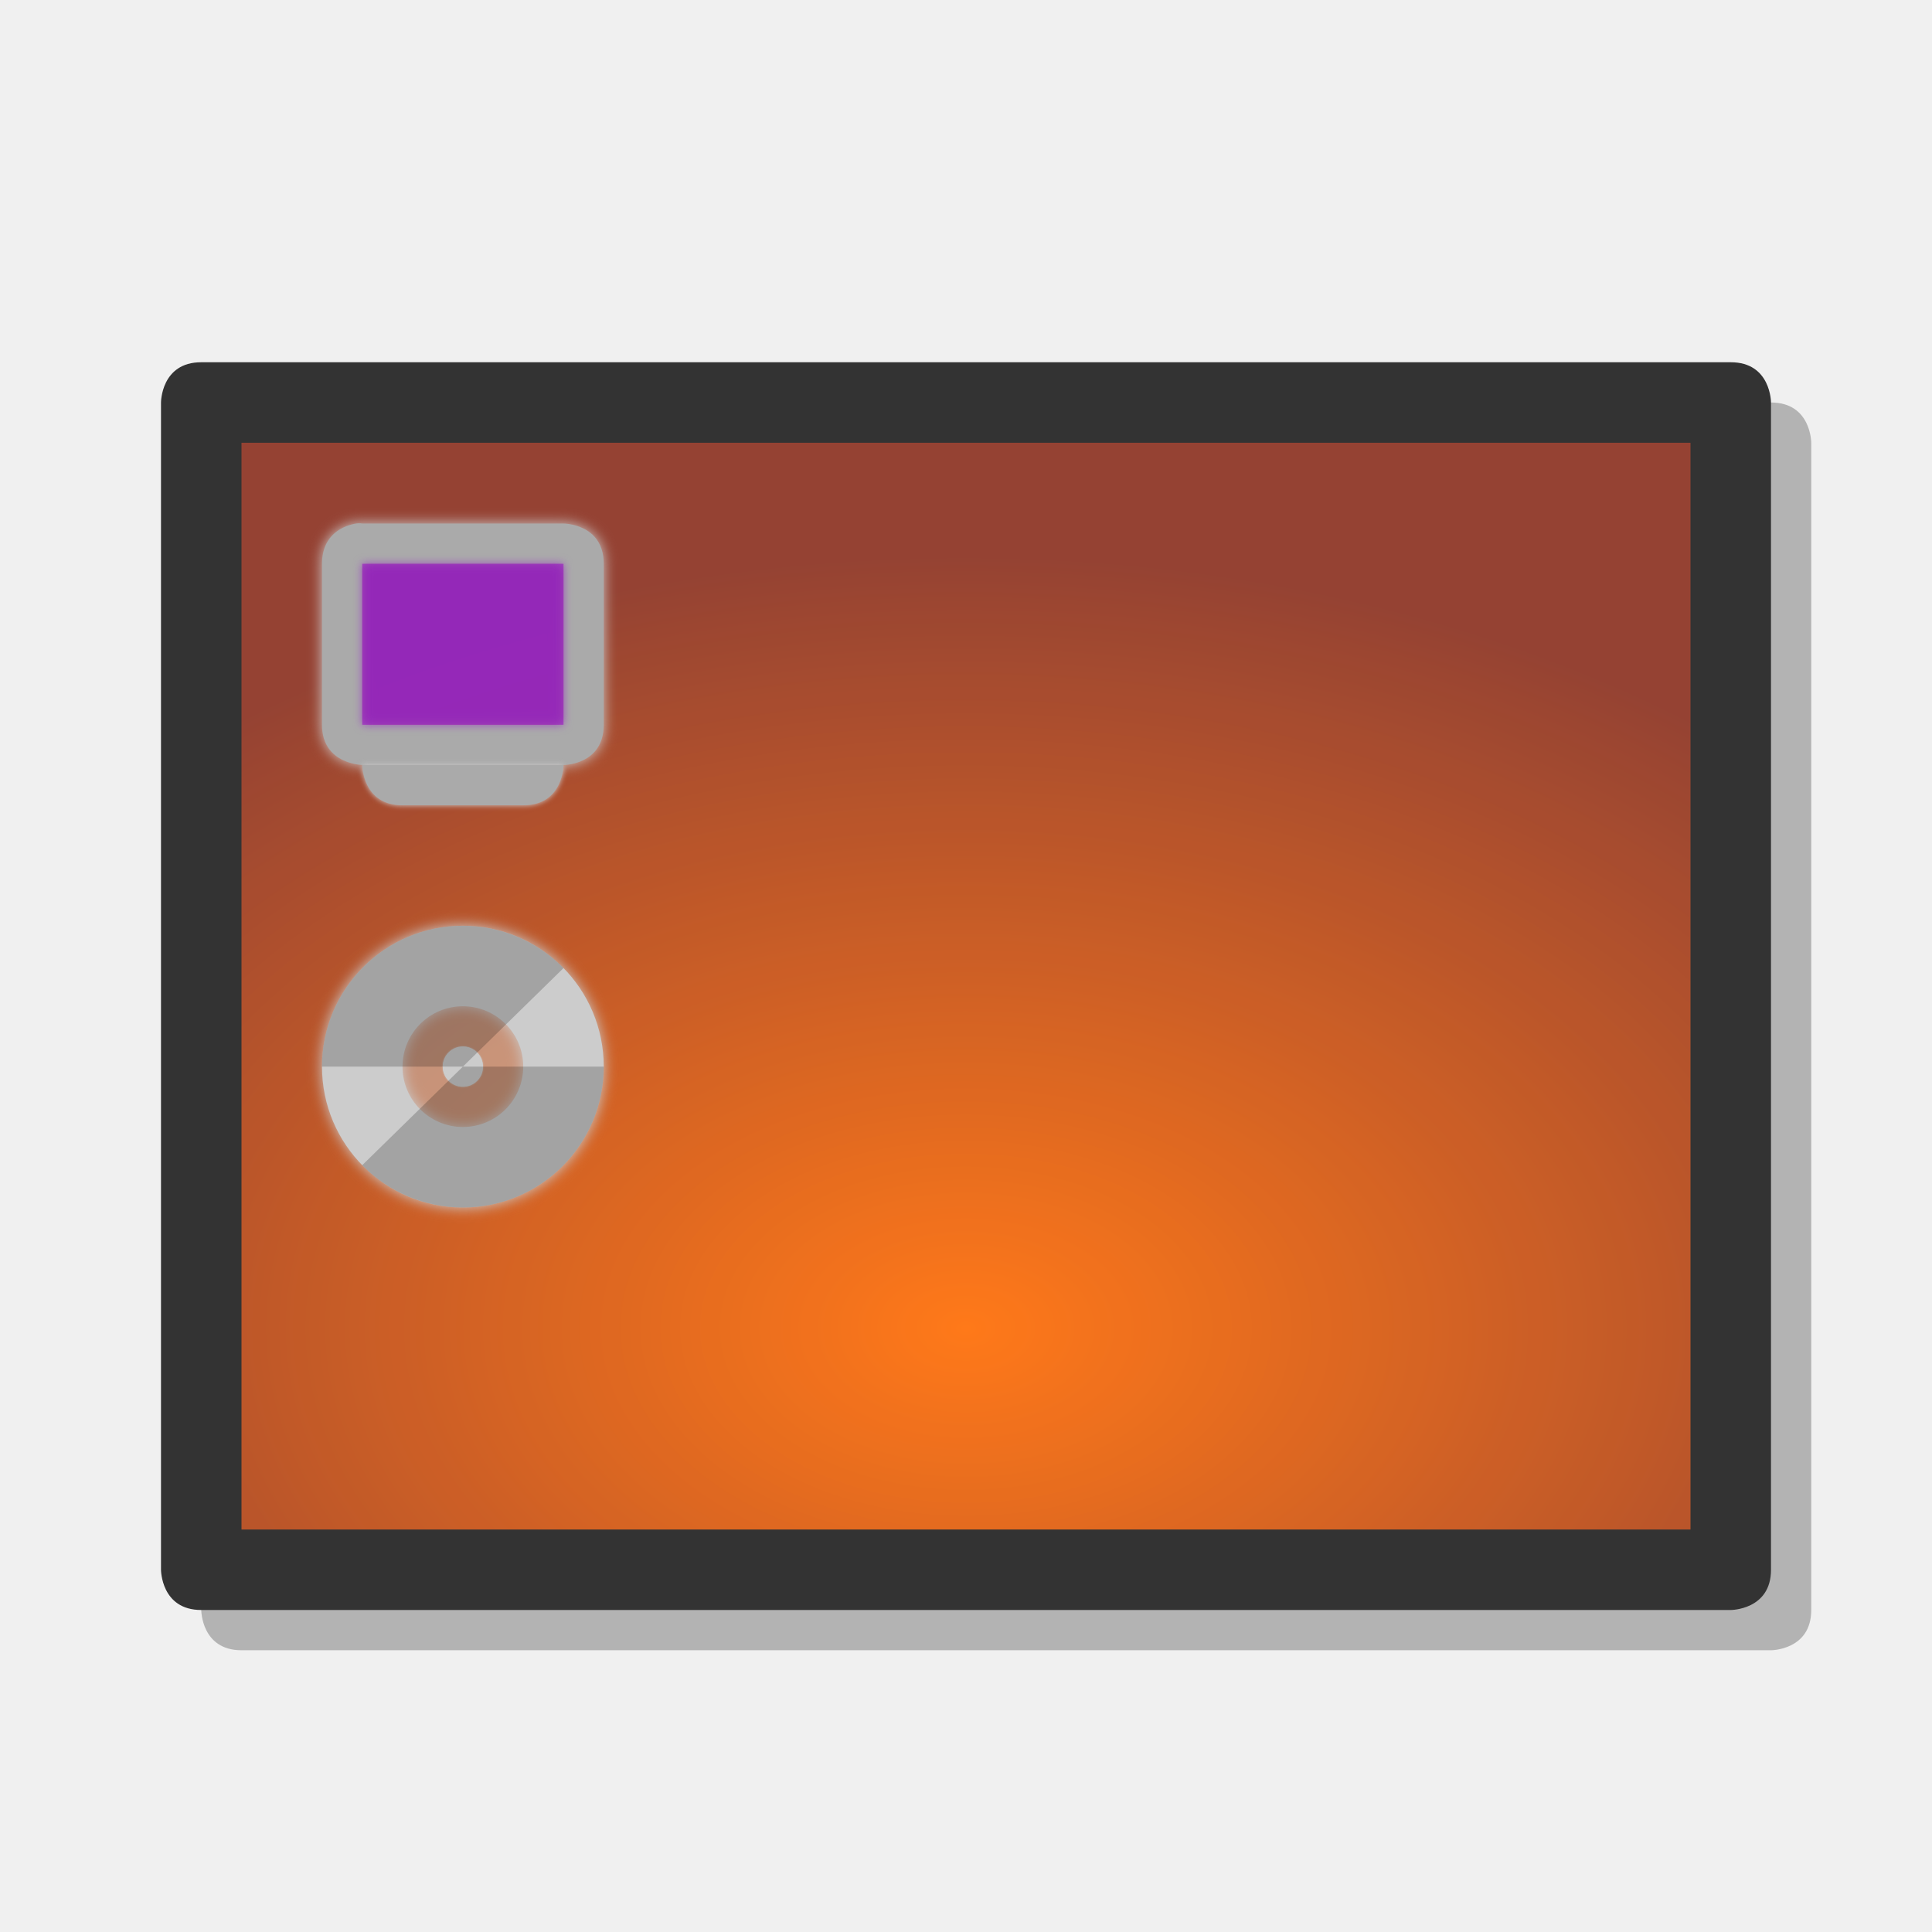
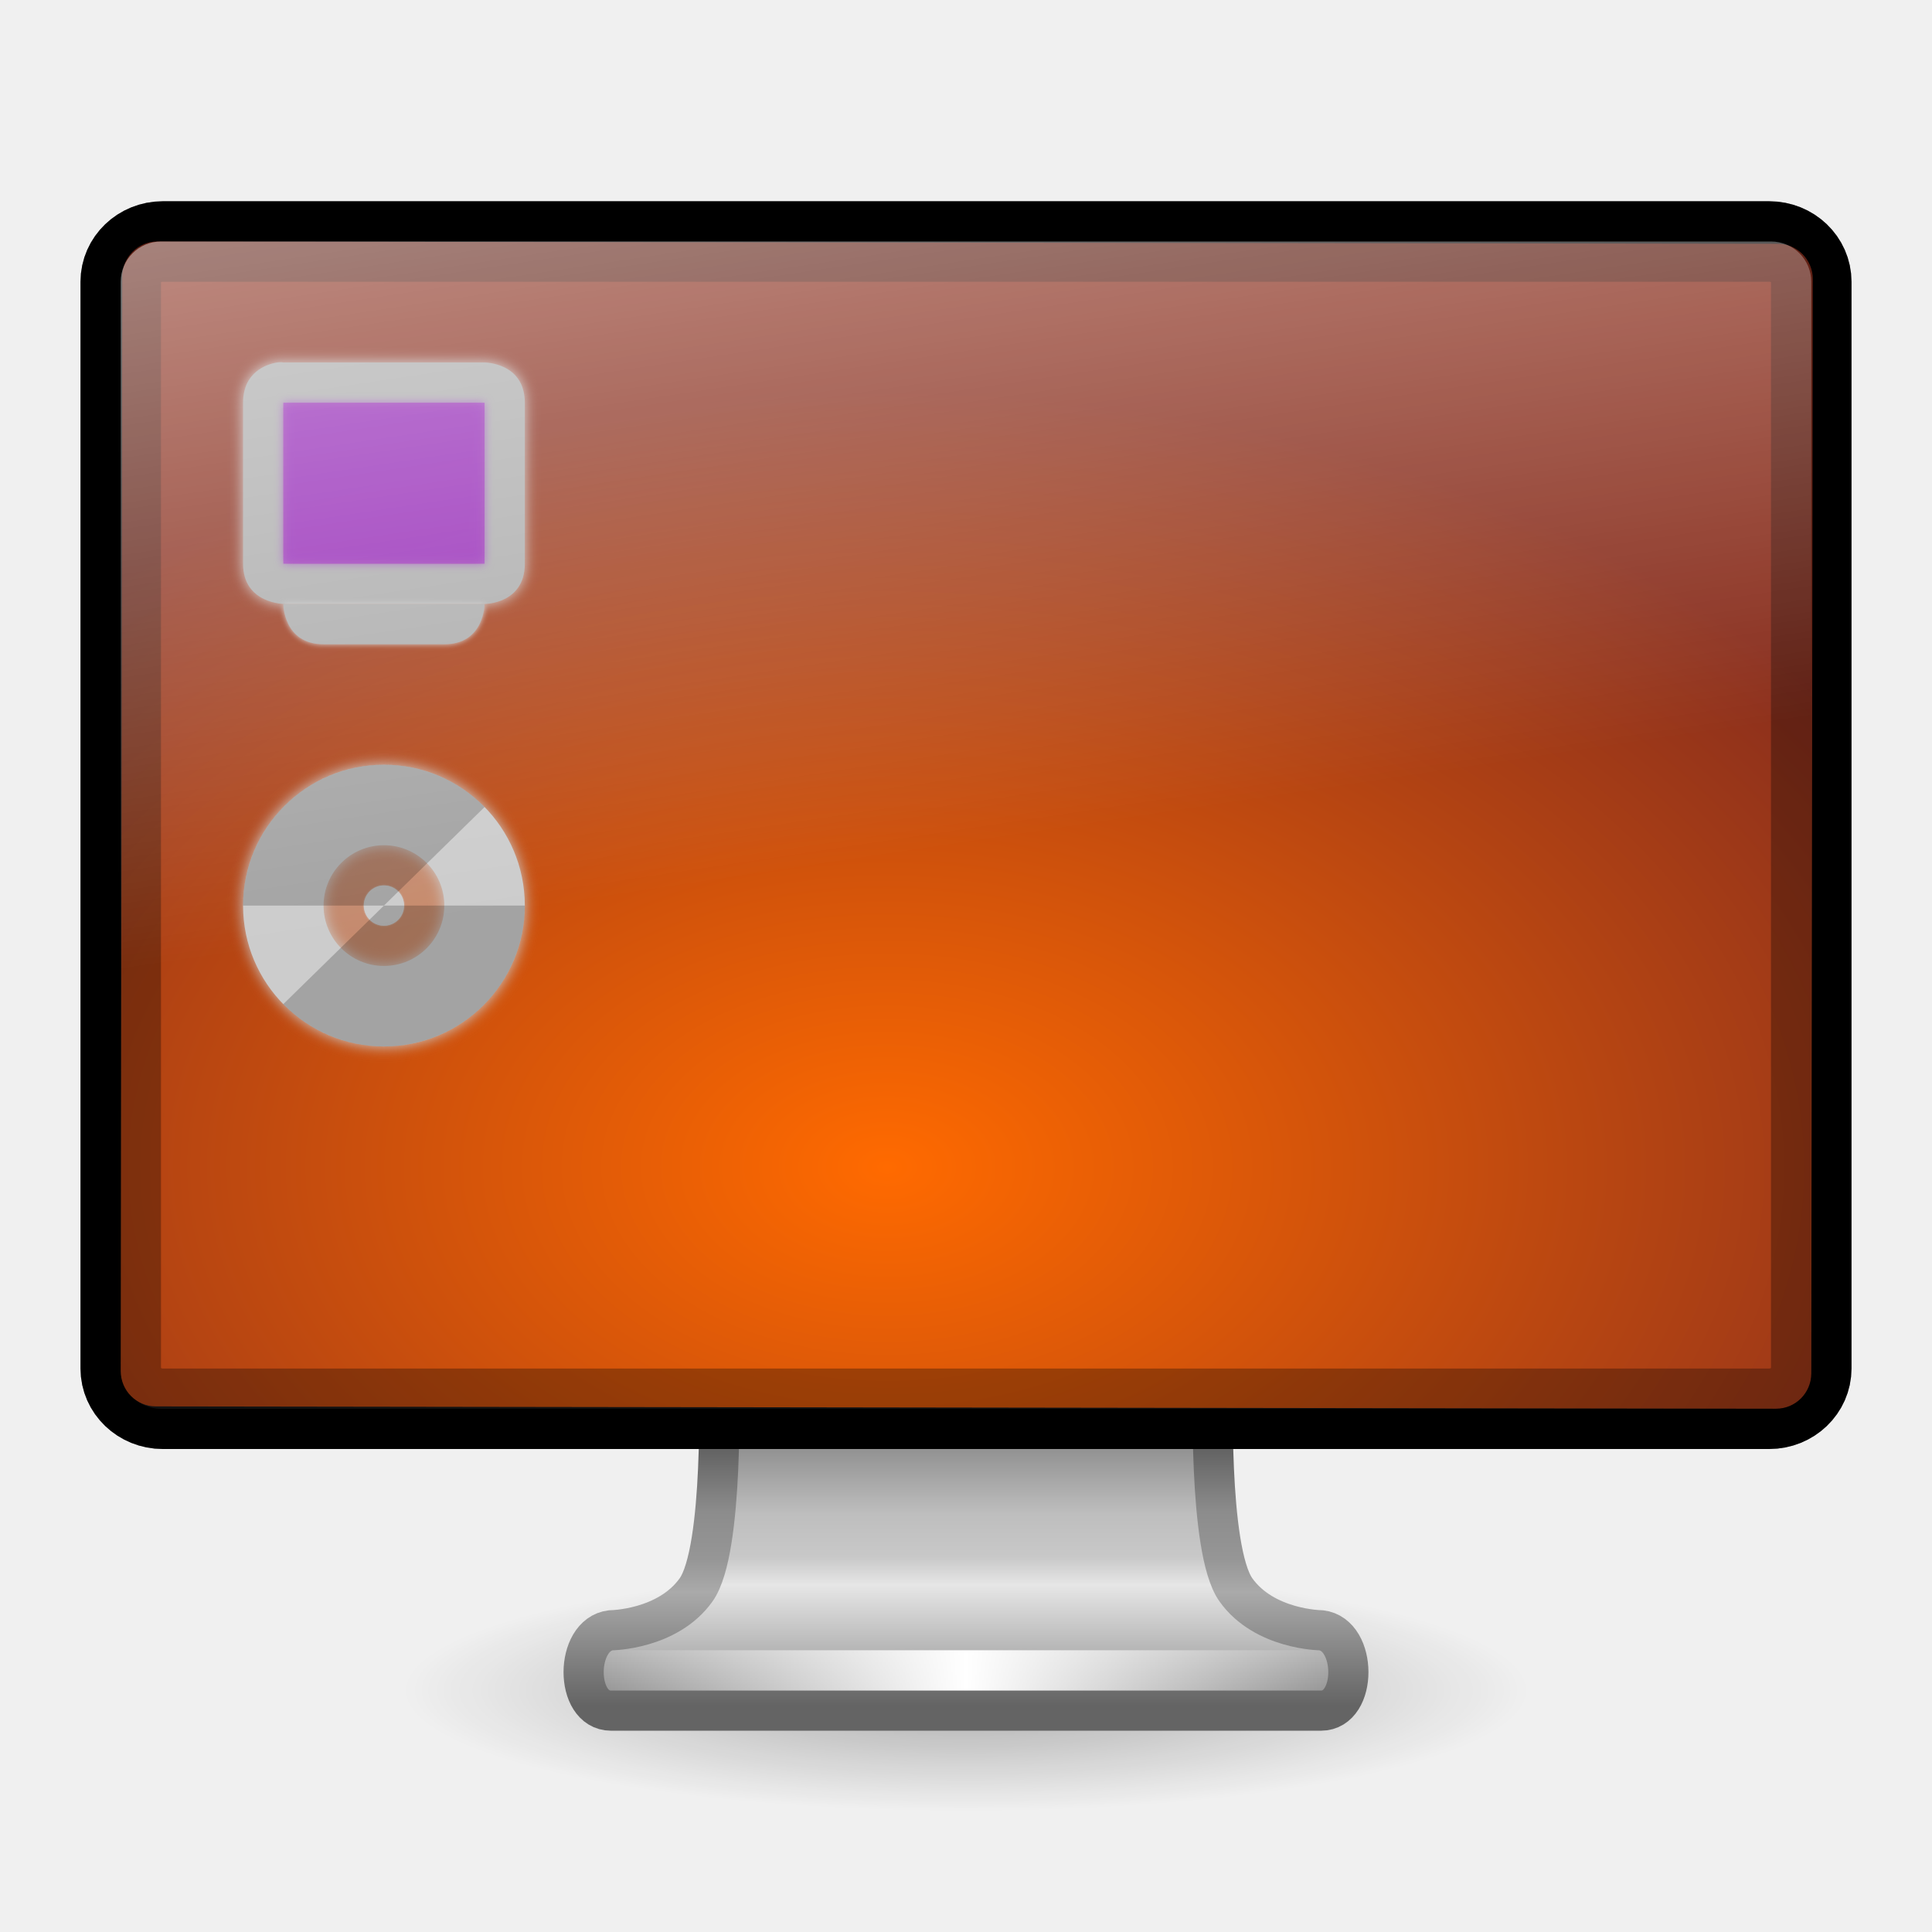
<svg xmlns="http://www.w3.org/2000/svg" xmlns:xlink="http://www.w3.org/1999/xlink" width="48" height="48" id="svg2985" version="1.1">
  <defs id="defs2987">
    <linearGradient id="linearGradient4195">
      <stop id="stop4197" offset="0" style="stop-color:#df5e28;stop-opacity:0.941;" />
      <stop id="stop4199" offset="1" style="stop-color:#1a1716;stop-opacity:0.941" />
    </linearGradient>
    <linearGradient id="linearGradient10954">
      <stop style="stop-color:#909090;stop-opacity:1;" offset="0" id="stop10956" />
      <stop style="stop-color:#cecece;stop-opacity:1" offset="1" id="stop10958" />
    </linearGradient>
    <linearGradient id="linearGradient10938">
      <stop style="stop-color:#dadada;stop-opacity:1" offset="0" id="stop10940" />
      <stop style="stop-color:#f6f6f5;stop-opacity:1" offset="1" id="stop10942" />
    </linearGradient>
    <linearGradient id="linearGradient11438">
      <stop style="stop-color:#babdb6;stop-opacity:1;" offset="0" id="stop11440" />
      <stop style="stop-color:#4a4d46;stop-opacity:1" offset="1" id="stop11442" />
    </linearGradient>
    <linearGradient id="linearGradient10966">
      <stop style="stop-color:#ffffff;stop-opacity:1;" offset="0" id="stop10968" />
      <stop style="stop-color:#f0f0f0;stop-opacity:1" offset="1" id="stop10970" />
    </linearGradient>
    <linearGradient id="linearGradient11473">
      <stop style="stop-color:#3877c4;stop-opacity:1;" offset="0" id="stop11475" />
      <stop id="stop7562" offset="1" style="stop-color:#1c3b62;stop-opacity:1;" />
    </linearGradient>
    <linearGradient id="linearGradient4788">
      <stop id="stop4790" offset="0" style="stop-color:#ffffff;stop-opacity:1;" />
      <stop id="stop4792" offset="1" style="stop-color:#ffffff;stop-opacity:0;" />
    </linearGradient>
    <radialGradient xlink:href="#linearGradient12771" id="radialGradient12777" cx="144.167" cy="129.174" fx="144.167" fy="129.174" r="97.906" gradientTransform="matrix(1.16579,-0.05054328,0.0329754,0.746793,-28.16094,39.99441)" gradientUnits="userSpaceOnUse" />
    <linearGradient id="linearGradient12771">
      <stop style="stop-color:#ffffff;stop-opacity:1;" offset="0" id="stop12773" />
      <stop style="stop-color:#ffffff;stop-opacity:0;" offset="1" id="stop12775" />
    </linearGradient>
    <radialGradient xlink:href="#linearGradient12771" id="radialGradient3521" cx="144.167" cy="129.174" fx="144.167" fy="129.174" r="97.906" gradientTransform="matrix(1.16579,-0.05054328,0.0329754,0.746793,-28.16094,39.99441)" gradientUnits="userSpaceOnUse" />
    <radialGradient xlink:href="#linearGradient12771" id="radialGradient3529" cx="144.167" cy="129.174" fx="144.167" fy="129.174" r="97.906" gradientTransform="matrix(1.16579,-0.05054328,0.0329754,0.746793,-28.16094,39.99441)" gradientUnits="userSpaceOnUse" />
    <radialGradient xlink:href="#linearGradient12771" id="radialGradient3537" cx="144.167" cy="129.174" fx="144.167" fy="129.174" r="97.906" gradientTransform="matrix(1.16579,-0.05054328,0.0329754,0.746793,-28.16094,39.99441)" gradientUnits="userSpaceOnUse" />
    <radialGradient xlink:href="#linearGradient12771" id="radialGradient3545" cx="144.167" cy="129.174" fx="144.167" fy="129.174" r="97.906" gradientTransform="matrix(1.16579,-0.05054328,0.0329754,0.746793,-28.16094,39.99441)" gradientUnits="userSpaceOnUse" />
    <radialGradient xlink:href="#linearGradient12771" id="radialGradient3553" cx="144.167" cy="129.174" fx="144.167" fy="129.174" r="97.906" gradientTransform="matrix(1.16579,-0.05054328,0.0329754,0.746793,-28.16094,39.99441)" gradientUnits="userSpaceOnUse" />
    <radialGradient xlink:href="#linearGradient12771" id="radialGradient3561" cx="144.167" cy="129.174" fx="144.167" fy="129.174" r="97.906" gradientTransform="matrix(1.16579,-0.05054328,0.0329754,0.746793,-28.16094,39.99441)" gradientUnits="userSpaceOnUse" />
    <radialGradient xlink:href="#linearGradient12771" id="radialGradient3569" cx="144.167" cy="129.174" fx="144.167" fy="129.174" r="97.906" gradientTransform="matrix(1.16579,-0.05054328,0.0329754,0.746793,-28.16094,39.99441)" gradientUnits="userSpaceOnUse" />
    <radialGradient xlink:href="#linearGradient12771" id="radialGradient3577" cx="144.167" cy="129.174" fx="144.167" fy="129.174" r="97.906" gradientTransform="matrix(1.16579,-0.05054328,0.0329754,0.746793,-28.16094,39.99441)" gradientUnits="userSpaceOnUse" />
    <radialGradient xlink:href="#linearGradient12771" id="radialGradient3585" cx="144.167" cy="129.174" fx="144.167" fy="129.174" r="97.906" gradientTransform="matrix(1.16579,-0.05054328,0.0329754,0.746793,-28.16094,39.99441)" gradientUnits="userSpaceOnUse" />
    <radialGradient xlink:href="#linearGradient12771" id="radialGradient3593" cx="144.167" cy="129.174" fx="144.167" fy="129.174" r="97.906" gradientTransform="matrix(1.16579,-0.05054328,0.0329754,0.746793,-28.16094,39.99441)" gradientUnits="userSpaceOnUse" />
    <radialGradient xlink:href="#linearGradient12771" id="radialGradient3601" cx="144.167" cy="129.174" fx="144.167" fy="129.174" r="97.906" gradientTransform="matrix(1.16579,-0.05054328,0.0329754,0.746793,-28.16094,39.99441)" gradientUnits="userSpaceOnUse" />
    <radialGradient r="97.906" fy="129.174" fx="144.167" cy="129.174" cx="144.167" gradientTransform="matrix(1.16579,-0.05054328,0.0329754,0.746793,-28.16094,39.99441)" gradientUnits="userSpaceOnUse" id="radialGradient3665" xlink:href="#linearGradient12771" />
    <radialGradient xlink:href="#linearGradient10966" id="radialGradient3348" gradientUnits="userSpaceOnUse" gradientTransform="matrix(0.1709132,2.3948575e-4,-1.885288e-4,0.1345469,-0.8241495,18.42583)" cx="149.565" cy="258.761" fx="149.565" fy="258.761" r="116.231" />
    <linearGradient xlink:href="#linearGradient10938" id="linearGradient3355" gradientUnits="userSpaceOnUse" gradientTransform="matrix(0.1760192,0,0,0.1798063,-1.587065,12.33736)" x1="134.833" y1="68.529" x2="171.903" y2="206.876" />
    <linearGradient xlink:href="#linearGradient11438" id="linearGradient3357" gradientUnits="userSpaceOnUse" x1="184.951" y1="149.21" x2="185.071" y2="236.397" gradientTransform="matrix(0.1798054,0,0,0.1798054,-0.6386018,10.85333)" />
    <radialGradient xlink:href="#linearGradient12771" id="radialGradient3387" gradientUnits="userSpaceOnUse" gradientTransform="matrix(1.16579,-0.05054328,0.0329754,0.746793,-28.16094,39.99441)" cx="144.167" cy="129.174" fx="144.167" fy="129.174" r="97.906" />
    <radialGradient xlink:href="#linearGradient4788" id="radialGradient3404" gradientUnits="userSpaceOnUse" gradientTransform="matrix(-1.824376,0.00876531,-0.00620867,-1.307801,609.5291,98.0673)" cx="326.021" cy="58" fx="326.021" fy="58" r="12.5" />
    <radialGradient xlink:href="#linearGradient4788" id="radialGradient3407" gradientUnits="userSpaceOnUse" gradientTransform="matrix(-1.888202,0.00857771,-0.00642588,-1.279811,636.8603,96.52335)" cx="326.021" cy="58" fx="326.021" fy="58" r="12.5" />
    <radialGradient xlink:href="#linearGradient11473" id="radialGradient4014" gradientUnits="userSpaceOnUse" gradientTransform="matrix(0.2708409,0,0,0.1777665,-16.45829,8.840227)" cx="149.565" cy="190.137" fx="149.565" fy="190.137" r="108.515" />
    <radialGradient xlink:href="#linearGradient11473" id="radialGradient4017" gradientUnits="userSpaceOnUse" gradientTransform="matrix(0.2785812,3.9175803e-4,-2.5360296e-4,0.1816378,-17.6272,7.97491)" cx="149.565" cy="190.137" fx="149.565" fy="190.137" r="108.515" />
    <linearGradient xlink:href="#linearGradient10954" id="linearGradient4020" gradientUnits="userSpaceOnUse" gradientTransform="matrix(0.1696838,2.3939518e-4,-2.3776336e-4,0.1708486,-1.344677,13.52782)" x1="141.315" y1="237.286" x2="141.315" y2="57.029" />
    <radialGradient xlink:href="#linearGradient4195-5" id="radialGradient3889" gradientUnits="userSpaceOnUse" gradientTransform="matrix(0.2031251,-0.08812329,0.1236326,0.3357866,-42.38554,-18.85971)" cx="189.702" cy="230.104" fx="189.702" fy="230.104" r="108.515" />
    <linearGradient id="linearGradient4195-5">
      <stop id="stop4197-5" offset="0" style="stop-color:#ff5200;stop-opacity:1;" />
      <stop id="stop4199-9" offset="1" style="stop-color:#1a1716;stop-opacity:0.941" />
    </linearGradient>
    <radialGradient r="108.515" fy="230.104" fx="189.702" cy="230.104" cx="189.702" gradientTransform="matrix(0.2031251,-0.08812329,0.1236326,0.3357866,-42.94693,-18.04641)" gradientUnits="userSpaceOnUse" id="radialGradient3099" xlink:href="#linearGradient4195-5" />
    <linearGradient xlink:href="#linearGradient10954-4" id="linearGradient4020-4" gradientUnits="userSpaceOnUse" gradientTransform="matrix(0.1696838,2.3939518e-4,-2.3776336e-4,0.1708486,-4.944677,-6.472182)" x1="141.315" y1="237.286" x2="141.315" y2="57.029" />
    <linearGradient id="linearGradient10954-4">
      <stop style="stop-color:#a4a4a4;stop-opacity:1;" offset="0" id="stop10956-8" />
      <stop style="stop-color:#cecece;stop-opacity:1" offset="1" id="stop10958-8" />
    </linearGradient>
    <linearGradient xlink:href="#linearGradient10954-4" id="linearGradient6521" gradientUnits="userSpaceOnUse" gradientTransform="matrix(0.1696838,2.3939518e-4,-2.3776336e-4,0.1708486,-1.344678,13.52782)" x1="141.315" y1="237.286" x2="141.315" y2="57.029" />
    <radialGradient xlink:href="#linearGradient11473" id="radialGradient3843" gradientUnits="userSpaceOnUse" gradientTransform="matrix(0.2708409,0,0,0.1777665,-16.10474,8.839727)" cx="149.565" cy="190.137" fx="149.565" fy="190.137" r="108.515" />
    <radialGradient xlink:href="#linearGradient11473" id="radialGradient3848" gradientUnits="userSpaceOnUse" gradientTransform="matrix(0.2708409,0,0,0.1777665,-16.45829,8.840227)" cx="149.565" cy="190.137" fx="149.565" fy="190.137" r="108.515" />
    <radialGradient xlink:href="#linearGradient11473" id="radialGradient3865" gradientUnits="userSpaceOnUse" gradientTransform="matrix(0.2708409,0,0,0.1777665,-16.45829,8.840227)" cx="149.565" cy="190.137" fx="149.565" fy="190.137" r="108.515" />
    <radialGradient xlink:href="#linearGradient11473" id="radialGradient3910" gradientUnits="userSpaceOnUse" gradientTransform="matrix(0.2708409,0,0,0.1777665,-16.45275,12.84022)" cx="149.565" cy="190.137" fx="149.565" fy="190.137" r="108.515" />
    <radialGradient xlink:href="#linearGradient11473-9" id="radialGradient4014-8" gradientUnits="userSpaceOnUse" gradientTransform="matrix(0.2708409,0,0,0.1777665,-16.45829,8.840227)" cx="149.565" cy="190.137" fx="149.565" fy="190.137" r="108.515" />
    <linearGradient id="linearGradient11473-9">
      <stop style="stop-color:#a026c4;stop-opacity:1;" offset="0" id="stop11475-1" />
      <stop id="stop8072" offset="1" style="stop-color:#501362;stop-opacity:1;" />
    </linearGradient>
-     <radialGradient xlink:href="#linearGradient4195-0" id="radialGradient4193" gradientUnits="userSpaceOnUse" gradientTransform="matrix(0.1662361,-0.1567248,0.1383313,0.1676275,-34.27496,43.27019)" cx="186.191" cy="190.519" fx="186.191" fy="190.519" r="108.515" />
+     <radialGradient xlink:href="#linearGradient4195-0" id="radialGradient4193" gradientUnits="userSpaceOnUse" gradientTransform="matrix(0.1662361,-0.1567248,0.1383313,0.1676275,-34.2743,44.27018)" cx="186.191" cy="190.519" fx="186.191" fy="190.519" r="108.515" />
    <linearGradient id="linearGradient4195-0">
      <stop id="stop4197-7" offset="0" style="stop-color:#ff7400;stop-opacity:1;" />
      <stop style="stop-color:#7f3a00;stop-opacity:1;" offset="1" id="stop3847" />
    </linearGradient>
-     <radialGradient r="108.515" fy="190.137" fx="149.565" cy="190.137" cx="149.565" gradientTransform="matrix(0.2708409,0,0,0.1777665,-16.54394,11.97887)" gradientUnits="userSpaceOnUse" id="radialGradient3129" xlink:href="#linearGradient11473-9" />
+     <radialGradient r="108.515" fy="190.137" fx="149.565" cy="190.137" cx="149.565" gradientTransform="matrix(0.2708409,0,0,0.1777665,-16.54255,12.97886)" gradientUnits="userSpaceOnUse" id="radialGradient3129" xlink:href="#linearGradient11473-9" />
+     <radialGradient cx="6.703" cy="73.616" r="7.228" fx="6.703" fy="73.616" id="radialGradient3001" xlink:href="#linearGradient10691-1" gradientUnits="userSpaceOnUse" gradientTransform="matrix(1.936801,0,0,0.4150287,11.01818,13.44736)" />
+     <linearGradient id="linearGradient10691-1">
+       <stop id="stop10693-3" style="stop-color:#000000;stop-opacity:1" offset="0" />
+       <stop id="stop10695-1" style="stop-color:#000000;stop-opacity:0" offset="1" />
+     </linearGradient>
+     <linearGradient x1="361.106" y1="87.05" x2="361.106" y2="94.396" id="linearGradient3832-9" xlink:href="#linearGradient3912" gradientUnits="userSpaceOnUse" gradientTransform="matrix(0.9964089,0,0,1.000144,-237.882,-27.01272)" />
+     <linearGradient id="linearGradient3912">
+       <stop id="stop3914" style="stop-color:#787878;stop-opacity:1" offset="0" />
+       <stop id="stop3916" style="stop-color:#bebebe;stop-opacity:1" offset="0.35" />
+       <stop id="stop3918" style="stop-color:#c8c8c8;stop-opacity:1" offset="0.494" />
+       <stop id="stop3920" style="stop-color:#e6e6e6;stop-opacity:1" offset="0.589" />
+       <stop id="stop3922" style="stop-color:#8c8c8c;stop-opacity:1" offset="1" />
+     </linearGradient>
+     <linearGradient x1="61.969" y1="35.944" x2="61.969" y2="43.378" id="linearGradient3834-6" xlink:href="#linearGradient3924" gradientUnits="userSpaceOnUse" gradientTransform="translate(57,24)" />
+     <linearGradient id="linearGradient3924">
+       <stop id="stop3926" style="stop-color:#464646;stop-opacity:1" offset="0" />
+       <stop id="stop3928" style="stop-color:#8c8c8c;stop-opacity:1" offset="0.35" />
+       <stop id="stop3930" style="stop-color:#969696;stop-opacity:1" offset="0.51" />
+       <stop id="stop3932" style="stop-color:#aaaaaa;stop-opacity:1" offset="0.62" />
+       <stop id="stop3934" style="stop-color:#646464;stop-opacity:1" offset="1" />
+     </linearGradient>
+     <linearGradient x1="15.574" y1="46.971" x2="23.578" y2="46.971" id="linearGradient2993" xlink:href="#linearGradient3342" gradientUnits="userSpaceOnUse" gradientTransform="matrix(1.117647,0,0,1,92.64803,19.529)" spreadMethod="reflect" />
+     <linearGradient id="linearGradient3342">
+       <stop id="stop3344" style="stop-color:#ffffff;stop-opacity:0" offset="0" />
+       <stop id="stop3346" style="stop-color:#ffffff;stop-opacity:1" offset="1" />
+     </linearGradient>
+     <radialGradient cx="12.244" cy="4.863" r="21" fx="12.244" fy="4.863" id="radialGradient2989" xlink:href="#linearGradient6712" gradientUnits="userSpaceOnUse" gradientTransform="matrix(1.416763,0.01999111,-0.01319114,1.117501,89.67443,29.59912)" />
+     <linearGradient id="linearGradient6712">
+       <stop id="stop6714" style="stop-color:#3c3c3c;stop-opacity:1" offset="0" />
+       <stop id="stop6716" style="stop-color:#1e1e1e;stop-opacity:1" offset="1" />
+     </linearGradient>
+     <linearGradient x1="12.938" y1="8.438" x2="15.25" y2="19.812" id="linearGradient2986" xlink:href="#linearGradient6592-2-7" gradientUnits="userSpaceOnUse" gradientTransform="matrix(1.095238,0,0,1.333332,92.71429,23)" />
+     <linearGradient id="linearGradient6592-2-7">
+       <stop id="stop6594-0-2" style="stop-color:#ffffff;stop-opacity:0.275" offset="0" />
+       <stop id="stop6596-2-5" style="stop-color:#ffffff;stop-opacity:0" offset="1" />
+     </linearGradient>
+     <radialGradient xlink:href="#linearGradient10691-1" id="radialGradient4111" gradientUnits="userSpaceOnUse" gradientTransform="matrix(1.936801,0,0,0.4150287,11.01818,11.44736)" cx="6.703" cy="73.616" fx="6.703" fy="73.616" r="7.228" />
+     <linearGradient xlink:href="#linearGradient3912" id="linearGradient4113" gradientUnits="userSpaceOnUse" gradientTransform="matrix(0.9964089,0,0,1.000144,-332.882,-52.01272)" x1="361.106" y1="87.05" x2="361.106" y2="94.396" />
+     <linearGradient xlink:href="#linearGradient3924" id="linearGradient4115" gradientUnits="userSpaceOnUse" gradientTransform="translate(-38,-1.000001)" x1="61.969" y1="35.944" x2="61.969" y2="43.378" />
+     <linearGradient xlink:href="#linearGradient3342" id="linearGradient4117" gradientUnits="userSpaceOnUse" gradientTransform="matrix(1.117647,0,0,1,-2.351969,-5.471004)" spreadMethod="reflect" x1="15.574" y1="46.971" x2="23.578" y2="46.971" />
+     <radialGradient xlink:href="#linearGradient6712" id="radialGradient4123" gradientUnits="userSpaceOnUse" gradientTransform="matrix(1.416763,0.01999111,-0.01319114,1.117501,-5.32557,6.599116)" cx="12.244" cy="4.863" fx="12.244" fy="4.863" r="21" />
+     <clipPath clipPathUnits="userSpaceOnUse" id="clipPath4898">
+       <rect style="fill:#1a1a1a;fill-opacity:1;stroke:none" id="rect4900" y="25.429" x="7.773" ry="0.715" rx="0.773" height="20.727" width="32.455" />
+     </clipPath>
+     <linearGradient xlink:href="#linearGradient3342" id="linearGradient4911" x1="17" y1="22" x2="14" y2="2" gradientUnits="userSpaceOnUse" />
+     <filter color-interpolation-filters="sRGB" id="filter4699">
+       <feGaussianBlur stdDeviation="0.212" id="feGaussianBlur4701" />
+     </filter>
+     <radialGradient r="108.515" fy="206.853" fx="150.134" cy="206.853" cx="150.134" gradientTransform="matrix(0.2708409,0,0,0.1777665,-16.59583,11.19451)" gradientUnits="userSpaceOnUse" id="radialGradient3216" xlink:href="#linearGradient11473-7" />
+     <linearGradient id="linearGradient11473-7">
+       <stop style="stop-color:#958ed1;stop-opacity:1;" offset="0" id="stop11475-9" />
+       <stop id="stop7776" offset="1" style="stop-color:#4a4768;stop-opacity:1;" />
+     </linearGradient>
+     <radialGradient xlink:href="#linearGradient11473-1" id="radialGradient3517" gradientUnits="userSpaceOnUse" gradientTransform="matrix(0.2708409,0,0,0.1777665,-16.36652,12.08164)" cx="149.292" cy="207.488" fx="149.292" fy="207.488" r="108.515" />
+     <linearGradient id="linearGradient11473-1">
+       <stop style="stop-color:#e74d75;stop-opacity:1;" offset="0" id="stop11475-16" />
+       <stop id="stop5517" offset="1" style="stop-color:#73263a;stop-opacity:1;" />
+     </linearGradient>
+     <radialGradient r="108.515" fy="206.853" fx="150.134" cy="206.853" cx="150.134" gradientTransform="matrix(0.2708409,0,0,0.1777665,-16.59583,11.19451)" gradientUnits="userSpaceOnUse" id="radialGradient3216-7" xlink:href="#linearGradient11473-7-9" />
+     <linearGradient id="linearGradient11473-7-9">
+       <stop style="stop-color:#e6c42a;stop-opacity:1;" offset="0" id="stop11475-9-4" />
+       <stop id="stop7776-1" offset="1" style="stop-color:#706a30;stop-opacity:1;" />
+     </linearGradient>
+     <filter color-interpolation-filters="sRGB" id="filter3887" x="-0.031" width="1.062" y="-1.17" height="3.34">
+       <feGaussianBlur stdDeviation="0.487" id="feGaussianBlur3889" />
+     </filter>
+     <filter color-interpolation-filters="sRGB" id="filter3883" x="-0.81" width="2.62" y="-0.031" height="1.062">
+       <feGaussianBlur stdDeviation="0.338" id="feGaussianBlur3885" />
+     </filter>
+     <radialGradient r="108.515" fy="230.104" fx="189.702" cy="230.104" cx="189.702" gradientTransform="matrix(0.2031251,-0.09540698,0.1236326,0.3635405,-42.93371,-22.98039)" gradientUnits="userSpaceOnUse" id="radialGradient3099-9" xlink:href="#linearGradient4195-5-2" />
+     <linearGradient id="linearGradient4195-5-2">
+       <stop id="stop4197-5-2" offset="0" style="stop-color:#ff2e00;stop-opacity:1;" />
+       <stop style="stop-color:#7f1d00;stop-opacity:1;" offset="1" id="stop3832" />
+     </linearGradient>
+     <radialGradient xlink:href="#linearGradient4195-5-2" id="radialGradient3836" gradientUnits="userSpaceOnUse" gradientTransform="matrix(0.2708409,0,0,0.1777665,-16.4428,7.340204)" cx="149.565" cy="190.137" fx="149.565" fy="190.137" r="108.515" />
+     <linearGradient id="linearGradient5967">
+       <stop id="stop5969" offset="0" style="stop-color:#ff2e00;stop-opacity:1;" />
+       <stop style="stop-color:#7f1d00;stop-opacity:1;" offset="1" id="stop5971" />
+     </linearGradient>
+     <radialGradient r="108.515" fy="206.025" fx="153.307" cy="206.025" cx="153.307" gradientTransform="matrix(0.2708409,0,0,0.1777665,-16.45394,12.34023)" gradientUnits="userSpaceOnUse" id="radialGradient3094" xlink:href="#linearGradient11473-2" />
+     <linearGradient id="linearGradient11473-2">
+       <stop style="stop-color:#777777;stop-opacity:1;" offset="0" id="stop11475-160" />
+       <stop id="stop3903" offset="1" style="stop-color:#3b3b3b;stop-opacity:1;" />
+     </linearGradient>
+     <radialGradient r="108.515" fy="206.025" fx="153.307" cy="206.025" cx="153.307" gradientTransform="matrix(0.2708409,0,0,0.1777665,-16.4428,7.340204)" gradientUnits="userSpaceOnUse" id="radialGradient5985" xlink:href="#linearGradient11473-2" />
    <filter color-interpolation-filters="sRGB" id="filter4358">
      <feGaussianBlur stdDeviation="0.025" id="feGaussianBlur4360" />
    </filter>
    <filter color-interpolation-filters="sRGB" id="filter4308">
      <feGaussianBlur stdDeviation="0.113" id="feGaussianBlur4310" />
    </filter>
    <filter color-interpolation-filters="sRGB" id="filter4325" x="-0.036" width="1.072" y="-0.18" height="1.36">
      <feGaussianBlur stdDeviation="0.075" id="feGaussianBlur4327" />
    </filter>
    <filter color-interpolation-filters="sRGB" id="filter4352">
      <feGaussianBlur stdDeviation="0.175" id="feGaussianBlur4354" />
    </filter>
    <filter color-interpolation-filters="sRGB" id="filter4314">
      <feGaussianBlur stdDeviation="0.163" id="feGaussianBlur4316" />
    </filter>
-     <radialGradient xlink:href="#linearGradient11473-0" id="radialGradient3111" gradientUnits="userSpaceOnUse" gradientTransform="matrix(0.2708409,0,0,0.1777665,-16.52079,8.840316)" cx="149.565" cy="190.137" fx="149.565" fy="190.137" r="108.515" />
+     <radialGradient r="108.515" fy="199.474" fx="151.085" cy="199.474" cx="151.085" gradientTransform="matrix(0.2708409,0,0,0.1777665,-16.85213,13.50627)" gradientUnits="userSpaceOnUse" id="radialGradient3151" xlink:href="#linearGradient11473-0" />
    <linearGradient id="linearGradient11473-0">
      <stop style="stop-color:#ff6a00;stop-opacity:1;" offset="0" id="stop11475-2" />
      <stop id="stop7266" offset="1" style="stop-color:#892e1d;stop-opacity:1;" />
    </linearGradient>
-     <radialGradient r="108.515" fy="199.474" fx="151.085" cy="199.474" cx="151.085" gradientTransform="matrix(0.2708409,0,0,0.1777665,-16.85213,13.50627)" gradientUnits="userSpaceOnUse" id="radialGradient3151" xlink:href="#linearGradient11473-0" />
+     <radialGradient r="108.515" fy="199.474" fx="151.085" cy="199.474" cx="151.085" gradientTransform="matrix(0.2708409,0,0,0.1777665,-18.81875,9.507814)" gradientUnits="userSpaceOnUse" id="radialGradient6214" xlink:href="#linearGradient11473-0" />
  </defs>
-   <g id="layer1" transform="translate(0,-16)">
-     <path id="path4008" d="m 6,26 c -1,0 -1,1 -1,1 l 0,29 c 0,0 0,1 1,1 l 38,0 c 0,0 1,0 1,-1 l 0,-29 c 0,0 0,-1 -1,-1 z m 37,2 0,27 -36,0 0,-27 z" style="color:#000000;fill:#b3b3b3;fill-opacity:1;fill-rule:nonzero;stroke:none;stroke-width:10.116;marker:none;visibility:visible;display:inline;overflow:visible;enable-background:new" />
-     <rect transform="matrix(0.999999,0.00141561,-0.00138697,0.999999,0,0)" ry="0.877" rx="0.872" y="25.993" x="5.036" height="28.946" width="38.04" id="rect10538" style="color:#000000;fill:url(#radialGradient3151);fill-opacity:1;fill-rule:nonzero;stroke:none;stroke-width:2;marker:none;visibility:visible;display:inline;overflow:visible;enable-background:accumulate" />
-     <rect style="color:#000000;fill:#ffffff;fill-opacity:1;fill-rule:nonzero;stroke:none;stroke-width:2;marker:none;visibility:visible;display:inline;overflow:visible;enable-background:accumulate;opacity:0.1" id="rect3912" width="38.04" height="28.946" x="5.036" y="25.993" rx="0.872" ry="0.877" transform="matrix(0.999999,0.00141561,-0.00138697,0.999999,0,0)" />
-     <rect style="fill:none;stroke:none" id="rect4189" width="16.705" height="23.776" x="6.718" y="26.253" rx="0.872" ry="0.877" />
-     <path style="color:#000000;fill:#333333;fill-opacity:1;fill-rule:nonzero;stroke:none;stroke-width:10.116;marker:none;visibility:visible;display:inline;overflow:visible;enable-background:new" d="m 5,25 c -1,0 -1,1 -1,1 l 0,29 c 0,0 0,1 1,1 l 38,0 c 0,0 1,0 1,-1 l 0,-29 c 0,0 0,-1 -1,-1 z m 37,2 0,27 -36,0 0,-27 z" id="rect3070" />
-     <rect style="fill:none;stroke:none" id="rect4189-3" width="16.705" height="23.776" x="6.628" y="26.391" rx="0.872" ry="0.877" />
-     <path id="path4312" d="M 8.844,29.007 C 8.562,29.054 8,29.257 8,30.007 l 0,4 c 0,1 1.031,1 1.031,1 l 4.969,0 c 0,0 1,0 1,-1 l 0,-4 c 0,-1 -1,-1 -1,-1 l -5,0 c 0,0 -0.062,-0.016 -0.156,0 z m 0.156,1 5,0 0,4 -5,0 0,-4 z" style="fill:#cccccc;fill-opacity:1;stroke:none;filter:url(#filter4314)" />
-     <path style="fill:#aaaaaa;fill-opacity:1;stroke:none" d="M 8.844,29.007 C 8.562,29.054 8,29.257 8,30.007 l 0,4 c 0,1 1.031,1 1.031,1 l 4.969,0 c 0,0 1,0 1,-1 l 0,-4 c 0,-1 -1,-1 -1,-1 l -5,0 c 0,0 -0.062,-0.016 -0.156,0 z m 0.156,1 5,0 0,4 -5,0 0,-4 z" id="rect3872" />
-     <path id="path4350" d="M 11.5,39 C 9.567,39 8,40.567 8,42.5 8,44.433 9.567,46 11.5,46 13.433,46 15,44.433 15,42.5 15,40.567 13.433,39 11.5,39 z m 0,2 C 12.328,41 13,41.672 13,42.5 13,43.328 12.328,44 11.5,44 10.672,44 10,43.328 10,42.5 10,41.672 10.672,41 11.5,41 z" style="fill:#cccccc;fill-opacity:1;stroke:none;filter:url(#filter4352)" />
-     <path id="path4319" d="m 11,-34 c 0.667,0 2.667,0 3,0 1,0 1,1 1,1 l -5,0 c 0,0 0,-1 1,-1 z" style="fill:#cccccc;fill-opacity:1;stroke:none;filter:url(#filter4325)" transform="matrix(1,0,0,-1,-1,2.006946)" />
-     <path style="fill:#aaaaaa;fill-opacity:1;stroke:none" d="m 10,36.007 c 0.667,0 2.667,0 3,0 1,0 1,-1 1,-1 l -5,0 c 0,0 0,1 1,1 z" id="rect3868" />
-     <path style="opacity:0.7;fill:#9425c5;fill-opacity:1;stroke:none" d="m 9,30.007 5,0 0,4 -5,0 z" id="rect3054" />
-     <path id="path4306" d="m 9,30.007 5,0 0,4 -5,0 z" style="opacity:0.7;fill:#9425c5;fill-opacity:1;stroke:none;filter:url(#filter4308)" />
-     <path transform="matrix(5,0,0,5,-51,-75)" d="M 13,23.5 C 13,23.776 12.776,24 12.5,24 12.224,24 12,23.776 12,23.5 12,23.224 12.224,23 12.5,23 c 0.276,0 0.5,0.224 0.5,0.5 z" id="path4348" style="opacity:0.5;fill:#cccccc;fill-opacity:1;stroke:none" />
-     <path style="fill:#cccccc;fill-opacity:1;stroke:none" d="M 11.5,39 C 9.567,39 8,40.567 8,42.5 8,44.433 9.567,46 11.5,46 13.433,46 15,44.433 15,42.5 15,40.567 13.433,39 11.5,39 z m 0,2 C 12.328,41 13,41.672 13,42.5 13,43.328 12.328,44 11.5,44 10.672,44 10,43.328 10,42.5 10,41.672 10.672,41 11.5,41 z" id="path4338" />
-     <path transform="translate(-0.9999996,19)" style="fill:#cccccc;fill-opacity:1;stroke:none" id="path4346" d="M 13,23.5 C 13,23.776 12.776,24 12.5,24 12.224,24 12,23.776 12,23.5 12,23.224 12.224,23 12.5,23 c 0.276,0 0.5,0.224 0.5,0.5 z" />
-     <path transform="translate(-0.9999996,19)" d="M 13,23.5 C 13,23.776 12.776,24 12.5,24 12.224,24 12,23.776 12,23.5 12,23.224 12.224,23 12.5,23 c 0.276,0 0.5,0.224 0.5,0.5 z" id="path4356" style="fill:#cccccc;fill-opacity:1;stroke:none;filter:url(#filter4358)" />
-     <path style="opacity:0.2;fill:#000000;fill-opacity:1;stroke:none" id="path4366" d="m -8,21.5 c 0,1.933 -1.567,3.5 -3.5,3.5 -0.941,0 -1.842,-0.379 -2.501,-1.051 L -11.5,21.5 z" transform="translate(23,21)" />
-     <path transform="matrix(-1,0,0,-1,4.2e-7,64)" d="m -8,21.5 c 0,1.933 -1.567,3.5 -3.5,3.5 -0.941,0 -1.842,-0.379 -2.501,-1.051 L -11.5,21.5 z" id="path4368" style="opacity:0.2;fill:#000000;fill-opacity:1;stroke:none" />
+   <g id="layer2">
+     <path d="m 38,42 c 0,1.657 -6.268,3 -14,3 -7.732,0 -14,-1.343 -14,-3 0,-1.657 6.268,-3 14,-3 7.732,0 14,1.343 14,3 l 0,0 z" id="path2589" style="opacity:0.3;fill:url(#radialGradient4111);fill-opacity:1;fill-rule:nonzero;stroke:none;stroke-width:0.8;marker:none;visibility:visible;display:inline;overflow:visible" />
+     <path d="m 17.859,34.25 c 0,0 0.142,4.258 -0.565,5.25 -0.707,0.992 -2.114,1.004 -2.114,1.004 -0.903,0.104 -0.91,1.996 0,1.996 l 17.64,0 c 0.91,0 0.903,-1.893 0,-1.996 0,0 -1.407,-0.012 -2.114,-1.004 -0.707,-0.992 -0.565,-5.25 -0.565,-5.25 l -12.281,0 z" id="rect1789" style="color:#000000;fill:url(#linearGradient4113);fill-opacity:1;fill-rule:nonzero;stroke:url(#linearGradient4115);stroke-width:0.998;stroke-linecap:round;stroke-linejoin:round;stroke-miterlimit:4;stroke-opacity:1;stroke-dasharray:none;stroke-dashoffset:0.5;marker:none;visibility:visible;display:inline;overflow:visible;enable-background:new" />
+     <path d="m 15.613,41.5 16.774,0" id="path3340" style="fill:none;stroke:url(#linearGradient4117);stroke-width:1px;stroke-linecap:square;stroke-linejoin:miter;stroke-opacity:1" />
+     <rect style="fill:none;stroke:#000000;stroke-width:2;stroke-linecap:round;stroke-linejoin:round;stroke-miterlimit:4;stroke-opacity:1;stroke-dasharray:none;stroke-dashoffset:0.5" id="rect4125" y="6" x="3" ry="1" rx="1.044" height="29" width="42" />
+     <rect width="42" height="29" rx="1" ry="1" x="3" y="6" id="rect2722" style="fill:#1a1a1a;fill-opacity:1;stroke:none" />
+     <rect width="40" height="27" x="4" y="7" id="rect2716" style="fill:url(#radialGradient4123);fill-opacity:1;fill-rule:evenodd;stroke:none;display:inline;enable-background:new" ry="1" />
+   </g>
+   <g id="layer1" transform="translate(0,-16)" style="display:inline">
+     <rect transform="matrix(0.999999,0.00141561,-0.00138697,0.999999,0,0)" ry="0.877" rx="0.872" y="21.994" x="3.069" height="28.942" width="42.001" id="rect10538" style="color:#000000;fill:url(#radialGradient6214);fill-opacity:1;fill-rule:nonzero;stroke:none;stroke-width:2;marker:none;visibility:visible;display:inline;overflow:visible;enable-background:accumulate" />
+     <rect style="fill:none;stroke:none" id="rect4189" width="16.705" height="23.776" x="4.756" y="22.252" rx="0.872" ry="0.877" />
+     <rect style="fill:none;stroke:none" id="rect4189-3" width="16.705" height="23.776" x="4.666" y="22.39" rx="0.872" ry="0.877" />
+     <path id="path4312" d="m 6.883,25.006 c -0.281,0.047 -0.844,0.25 -0.844,1 l 0,4 c 0,1 1.031,1 1.031,1 l 4.969,0 c 0,0 1,0 1,-1 l 0,-4 c 0,-1 -1,-1 -1,-1 l -5,0 c 0,0 -0.062,-0.016 -0.156,0 z m 0.156,1 5,0 0,4 -5,0 0,-4 z" style="fill:#cccccc;fill-opacity:1;stroke:none;filter:url(#filter4314)" />
+     <path style="fill:#aaaaaa;fill-opacity:1;stroke:none" d="m 6.883,25.006 c -0.281,0.047 -0.844,0.25 -0.844,1 l 0,4 c 0,1 1.031,1 1.031,1 l 4.969,0 c 0,0 1,0 1,-1 l 0,-4 c 0,-1 -1,-1 -1,-1 l -5,0 c 0,0 -0.062,-0.016 -0.156,0 z m 0.156,1 5,0 0,4 -5,0 0,-4 z" id="rect3872" />
+     <path id="path4350" d="m 9.539,34.999 c -1.933,0 -3.5,1.567 -3.5,3.5 0,1.933 1.567,3.5 3.5,3.5 1.933,0 3.5,-1.567 3.5,-3.5 0,-1.933 -1.567,-3.5 -3.5,-3.5 z m 0,2 c 0.828,0 1.5,0.672 1.5,1.5 0,0.828 -0.672,1.5 -1.5,1.5 -0.828,0 -1.5,-0.672 -1.5,-1.5 0,-0.828 0.672,-1.5 1.5,-1.5 z" style="fill:#cccccc;fill-opacity:1;stroke:none;filter:url(#filter4352)" />
+     <path id="path4319" d="m 11,-34 c 0.667,0 2.667,0 3,0 1,0 1,1 1,1 l -5,0 c 0,0 0,-1 1,-1 z" style="fill:#cccccc;fill-opacity:1;stroke:none;filter:url(#filter4325)" transform="matrix(1,0,0,-1,-2.961069,-1.994288)" />
+     <path style="fill:#aaaaaa;fill-opacity:1;stroke:none" d="m 8.039,32.006 c 0.667,0 2.667,0 3,0 1,0 1,-1 1,-1 l -5,0 c 0,0 0,1 1,1 z" id="rect3868" />
+     <path style="opacity:0.7;fill:#9425c5;fill-opacity:1;stroke:none" d="m 7.039,26.006 5,0 0,4 -5,0 z" id="rect3054" />
+     <path id="path4306" d="m 7.039,26.006 5,0 0,4 -5,0 z" style="opacity:0.7;fill:#9425c5;fill-opacity:1;stroke:none;filter:url(#filter4308)" />
+     <path transform="matrix(5,0,0,5,-52.96107,-79.00123)" d="m 13,23.5 a 0.5,0.5 0 1 1 -1,0 0.5,0.5 0 1 1 1,0 z" id="path4348" style="opacity:0.5;fill:#cccccc;fill-opacity:1;stroke:none" />
+     <path style="fill:#cccccc;fill-opacity:1;stroke:none" d="m 9.539,34.999 c -1.933,0 -3.5,1.567 -3.5,3.5 0,1.933 1.567,3.5 3.5,3.5 1.933,0 3.5,-1.567 3.5,-3.5 0,-1.933 -1.567,-3.5 -3.5,-3.5 z m 0,2 c 0.828,0 1.5,0.672 1.5,1.5 0,0.828 -0.672,1.5 -1.5,1.5 -0.828,0 -1.5,-0.672 -1.5,-1.5 0,-0.828 0.672,-1.5 1.5,-1.5 z" id="path4338" />
+     <path transform="translate(-2.961068,14.99877)" style="fill:#cccccc;fill-opacity:1;stroke:none" id="path4346" d="m 13,23.5 a 0.5,0.5 0 1 1 -1,0 0.5,0.5 0 1 1 1,0 z" />
+     <path transform="translate(-2.961068,14.99877)" d="m 13,23.5 a 0.5,0.5 0 1 1 -1,0 0.5,0.5 0 1 1 1,0 z" id="path4356" style="fill:#cccccc;fill-opacity:1;stroke:none;filter:url(#filter4358)" />
+     <path style="opacity:0.2;fill:#000000;fill-opacity:1;stroke:none" id="path4366" d="m -8,21.5 a 3.5,3.5 0 0 1 -6.001,2.449 L -11.5,21.5 z" transform="translate(21.03893,16.99877)" />
+     <path transform="matrix(-1,0,0,-1,-1.961068,59.99877)" d="m -8,21.5 a 3.5,3.5 0 0 1 -6.001,2.449 L -11.5,21.5 z" id="path4368" style="opacity:0.2;fill:#000000;fill-opacity:1;stroke:none" />
+   </g>
+   <g id="layer3" style="display:inline">
+     <rect width="42" height="29" rx="1.044" ry="1" x="3" y="6" id="rect4916" style="opacity:0.3;fill:none;stroke:#000000;stroke-width:2;stroke-linecap:round;stroke-linejoin:round;stroke-miterlimit:4;stroke-opacity:1;stroke-dasharray:none;stroke-dashoffset:0.5;display:inline" />
+     <rect style="opacity:0.5;fill:url(#linearGradient4911);fill-opacity:1;stroke:none;display:inline" id="rect4902" y="6" x="3" ry="1" rx="1" height="29" width="42" />
  </g>
</svg>
